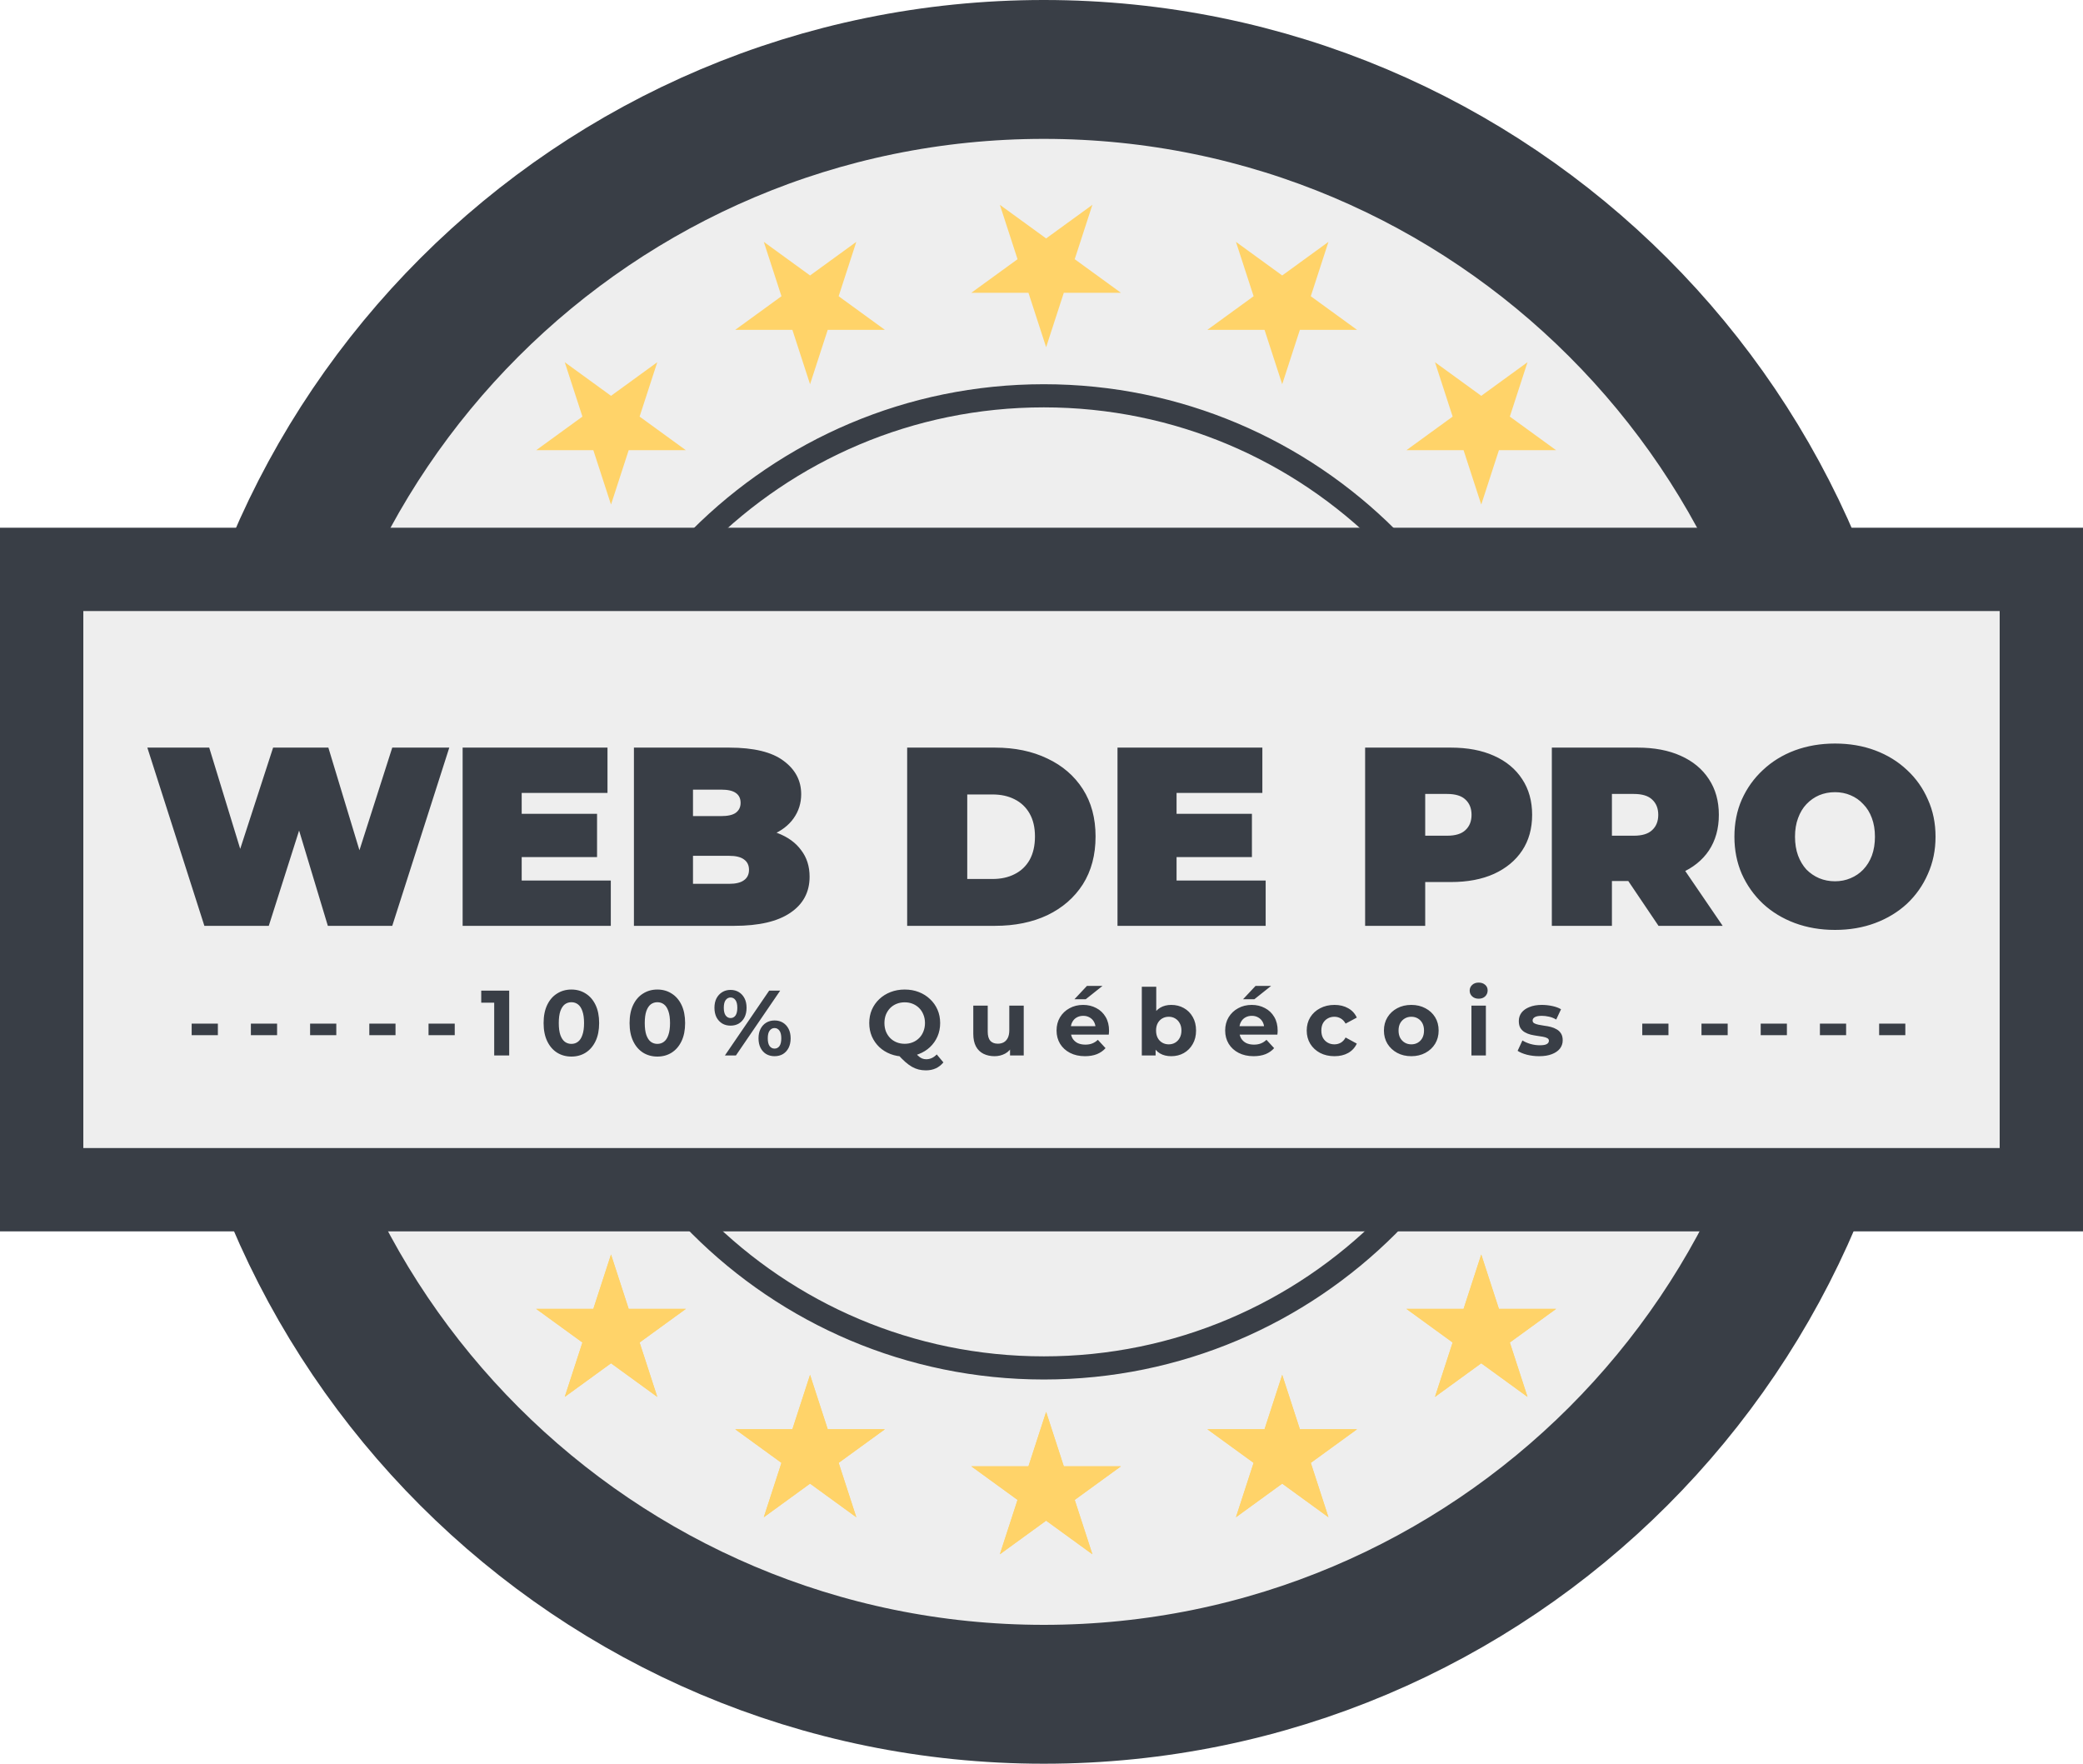
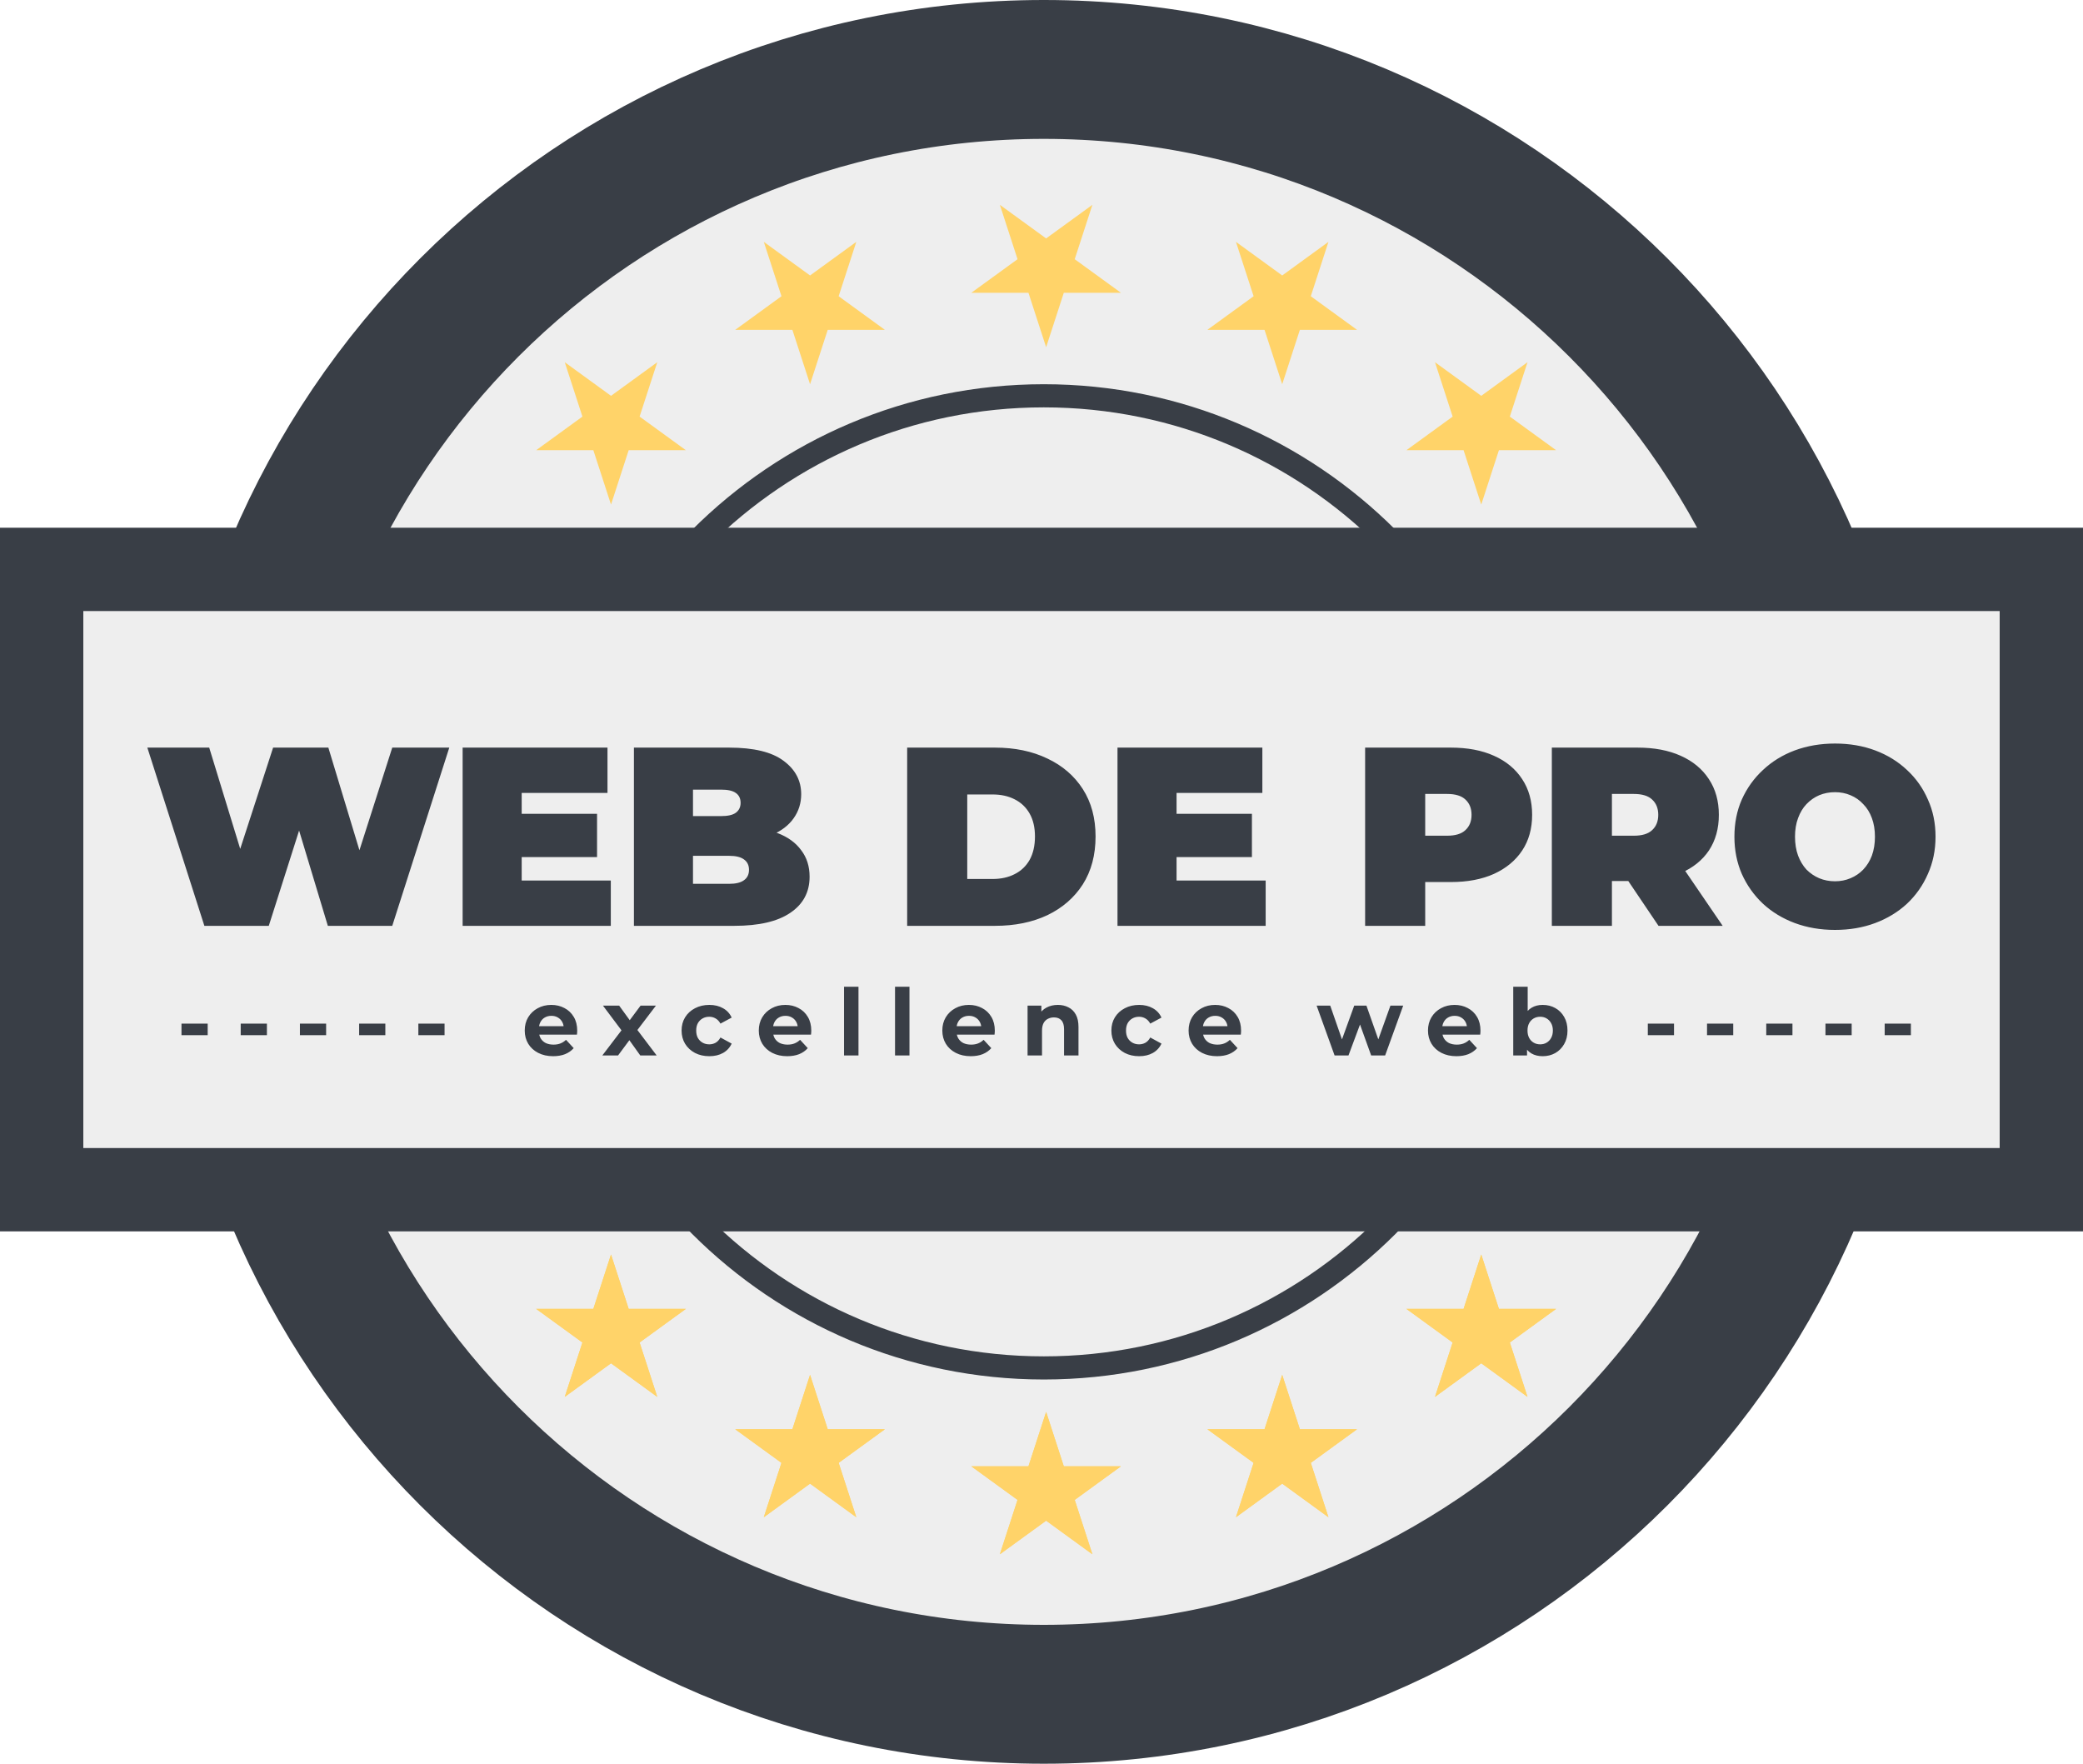
<svg xmlns="http://www.w3.org/2000/svg" width="450" height="381" viewBox="0 0 450 381" fill="none">
  <circle cx="225.5" cy="190.5" r="175.5" fill="#EEEEEE" stroke="#393E46" stroke-width="30" />
  <circle cx="225.5" cy="190.5" r="105" fill="#EEEEEE" stroke="#393E46" stroke-width="5" />
  <rect x="9" y="123" width="432" height="134" fill="#EEEEEE" stroke="#393E46" stroke-width="18" />
  <path d="M44.151 200L31.831 161.5H45.196L55.151 194.005H48.441L59.001 161.5H70.936L80.781 194.005H74.346L84.741 161.5H97.061L84.741 200H70.826L62.796 173.38H66.536L58.066 200H44.151ZM111.824 175.8H128.984V185.15H111.824V175.8ZM112.704 190.21H131.954V200H99.944V161.5H131.239V171.29H112.704V190.21ZM136.95 200V161.5H157.52C162.837 161.5 166.76 162.453 169.29 164.36C171.82 166.23 173.085 168.632 173.085 171.565C173.085 173.508 172.535 175.25 171.435 176.79C170.372 178.293 168.814 179.485 166.76 180.365C164.707 181.245 162.177 181.685 159.17 181.685L160.27 178.715C163.277 178.715 165.862 179.137 168.025 179.98C170.225 180.823 171.912 182.052 173.085 183.665C174.295 185.242 174.9 187.148 174.9 189.385C174.9 192.722 173.507 195.325 170.72 197.195C167.97 199.065 163.937 200 158.62 200H136.95ZM149.71 190.925H157.52C158.95 190.925 160.014 190.668 160.71 190.155C161.444 189.642 161.81 188.89 161.81 187.9C161.81 186.91 161.444 186.158 160.71 185.645C160.014 185.132 158.95 184.875 157.52 184.875H148.83V176.295H155.76C157.227 176.295 158.29 176.057 158.95 175.58C159.647 175.067 159.995 174.352 159.995 173.435C159.995 172.482 159.647 171.767 158.95 171.29C158.29 170.813 157.227 170.575 155.76 170.575H149.71V190.925ZM195.979 200V161.5H214.954C219.244 161.5 223.02 162.288 226.284 163.865C229.547 165.405 232.095 167.605 233.929 170.465C235.762 173.325 236.679 176.735 236.679 180.695C236.679 184.692 235.762 188.138 233.929 191.035C232.095 193.895 229.547 196.113 226.284 197.69C223.02 199.23 219.244 200 214.954 200H195.979ZM208.959 189.88H214.404C216.237 189.88 217.832 189.532 219.189 188.835C220.582 188.138 221.664 187.112 222.434 185.755C223.204 184.362 223.589 182.675 223.589 180.695C223.589 178.752 223.204 177.102 222.434 175.745C221.664 174.388 220.582 173.362 219.189 172.665C217.832 171.968 216.237 171.62 214.404 171.62H208.959V189.88ZM253.298 175.8H270.458V185.15H253.298V175.8ZM254.178 190.21H273.428V200H241.418V161.5H272.713V171.29H254.178V190.21ZM294.914 200V161.5H313.449C317.043 161.5 320.141 162.087 322.744 163.26C325.384 164.433 327.419 166.12 328.849 168.32C330.279 170.483 330.994 173.05 330.994 176.02C330.994 178.99 330.279 181.557 328.849 183.72C327.419 185.883 325.384 187.57 322.744 188.78C320.141 189.953 317.043 190.54 313.449 190.54H302.119L307.894 184.985V200H294.914ZM307.894 186.415L302.119 180.53H312.624C314.421 180.53 315.741 180.127 316.584 179.32C317.464 178.513 317.904 177.413 317.904 176.02C317.904 174.627 317.464 173.527 316.584 172.72C315.741 171.913 314.421 171.51 312.624 171.51H302.119L307.894 165.625V186.415ZM335.251 200V161.5H353.786C357.38 161.5 360.478 162.087 363.081 163.26C365.721 164.433 367.756 166.12 369.186 168.32C370.616 170.483 371.331 173.05 371.331 176.02C371.331 178.99 370.616 181.557 369.186 183.72C367.756 185.847 365.721 187.478 363.081 188.615C360.478 189.752 357.38 190.32 353.786 190.32H342.456L348.231 184.985V200H335.251ZM358.296 200L348.836 185.975H362.586L372.156 200H358.296ZM348.231 186.415L342.456 180.53H352.961C354.758 180.53 356.078 180.127 356.921 179.32C357.801 178.513 358.241 177.413 358.241 176.02C358.241 174.627 357.801 173.527 356.921 172.72C356.078 171.913 354.758 171.51 352.961 171.51H342.456L348.231 165.625V186.415ZM396.418 200.88C393.301 200.88 390.404 200.385 387.728 199.395C385.088 198.405 382.796 197.012 380.853 195.215C378.909 193.382 377.388 191.237 376.288 188.78C375.224 186.323 374.693 183.647 374.693 180.75C374.693 177.817 375.224 175.14 376.288 172.72C377.388 170.263 378.909 168.137 380.853 166.34C382.796 164.507 385.088 163.095 387.728 162.105C390.404 161.115 393.301 160.62 396.418 160.62C399.571 160.62 402.468 161.115 405.108 162.105C407.748 163.095 410.039 164.507 411.983 166.34C413.926 168.137 415.429 170.263 416.493 172.72C417.593 175.14 418.143 177.817 418.143 180.75C418.143 183.647 417.593 186.323 416.493 188.78C415.429 191.237 413.926 193.382 411.983 195.215C410.039 197.012 407.748 198.405 405.108 199.395C402.468 200.385 399.571 200.88 396.418 200.88ZM396.418 190.375C397.628 190.375 398.746 190.155 399.773 189.715C400.836 189.275 401.753 188.652 402.523 187.845C403.329 187.002 403.953 185.993 404.393 184.82C404.833 183.61 405.053 182.253 405.053 180.75C405.053 179.247 404.833 177.908 404.393 176.735C403.953 175.525 403.329 174.517 402.523 173.71C401.753 172.867 400.836 172.225 399.773 171.785C398.746 171.345 397.628 171.125 396.418 171.125C395.208 171.125 394.071 171.345 393.008 171.785C391.981 172.225 391.064 172.867 390.258 173.71C389.488 174.517 388.883 175.525 388.443 176.735C388.003 177.908 387.783 179.247 387.783 180.75C387.783 182.253 388.003 183.61 388.443 184.82C388.883 185.993 389.488 187.002 390.258 187.845C391.064 188.652 391.981 189.275 393.008 189.715C394.071 190.155 395.208 190.375 396.418 190.375Z" fill="#393E46" />
-   <path d="M41.407 223.62V221.12H47.067V223.62H41.407ZM54.2 223.62V221.12H59.86V223.62H54.2ZM66.993 223.62V221.12H72.653V223.62H66.993ZM79.786 223.62V221.12H85.446V223.62H79.786ZM92.579 223.62V221.12H98.239V223.62H92.579ZM106.764 228V215.2L108.164 216.6H103.964V214H110.004V228H106.764ZM123.436 228.24C122.29 228.24 121.263 227.96 120.356 227.4C119.45 226.827 118.736 226 118.216 224.92C117.696 223.84 117.436 222.533 117.436 221C117.436 219.467 117.696 218.16 118.216 217.08C118.736 216 119.45 215.18 120.356 214.62C121.263 214.047 122.29 213.76 123.436 213.76C124.596 213.76 125.623 214.047 126.516 214.62C127.423 215.18 128.136 216 128.656 217.08C129.176 218.16 129.436 219.467 129.436 221C129.436 222.533 129.176 223.84 128.656 224.92C128.136 226 127.423 226.827 126.516 227.4C125.623 227.96 124.596 228.24 123.436 228.24ZM123.436 225.5C123.983 225.5 124.456 225.347 124.856 225.04C125.27 224.733 125.59 224.247 125.816 223.58C126.056 222.913 126.176 222.053 126.176 221C126.176 219.947 126.056 219.087 125.816 218.42C125.59 217.753 125.27 217.267 124.856 216.96C124.456 216.653 123.983 216.5 123.436 216.5C122.903 216.5 122.43 216.653 122.016 216.96C121.616 217.267 121.296 217.753 121.056 218.42C120.83 219.087 120.716 219.947 120.716 221C120.716 222.053 120.83 222.913 121.056 223.58C121.296 224.247 121.616 224.733 122.016 225.04C122.43 225.347 122.903 225.5 123.436 225.5ZM142.01 228.24C140.864 228.24 139.837 227.96 138.93 227.4C138.024 226.827 137.31 226 136.79 224.92C136.27 223.84 136.01 222.533 136.01 221C136.01 219.467 136.27 218.16 136.79 217.08C137.31 216 138.024 215.18 138.93 214.62C139.837 214.047 140.864 213.76 142.01 213.76C143.17 213.76 144.197 214.047 145.09 214.62C145.997 215.18 146.71 216 147.23 217.08C147.75 218.16 148.01 219.467 148.01 221C148.01 222.533 147.75 223.84 147.23 224.92C146.71 226 145.997 226.827 145.09 227.4C144.197 227.96 143.17 228.24 142.01 228.24ZM142.01 225.5C142.557 225.5 143.03 225.347 143.43 225.04C143.844 224.733 144.164 224.247 144.39 223.58C144.63 222.913 144.75 222.053 144.75 221C144.75 219.947 144.63 219.087 144.39 218.42C144.164 217.753 143.844 217.267 143.43 216.96C143.03 216.653 142.557 216.5 142.01 216.5C141.477 216.5 141.004 216.653 140.59 216.96C140.19 217.267 139.87 217.753 139.63 218.42C139.404 219.087 139.29 219.947 139.29 221C139.29 222.053 139.404 222.913 139.63 223.58C139.87 224.247 140.19 224.733 140.59 225.04C141.004 225.347 141.477 225.5 142.01 225.5ZM156.605 228L166.165 214H168.545L158.985 228H156.605ZM157.825 221.56C157.145 221.56 156.545 221.407 156.025 221.1C155.505 220.78 155.091 220.333 154.785 219.76C154.491 219.173 154.345 218.487 154.345 217.7C154.345 216.913 154.491 216.233 154.785 215.66C155.091 215.087 155.505 214.64 156.025 214.32C156.545 214 157.145 213.84 157.825 213.84C158.505 213.84 159.105 214 159.625 214.32C160.145 214.64 160.551 215.087 160.845 215.66C161.138 216.233 161.285 216.913 161.285 217.7C161.285 218.487 161.138 219.173 160.845 219.76C160.551 220.333 160.145 220.78 159.625 221.1C159.105 221.407 158.505 221.56 157.825 221.56ZM157.825 219.92C158.265 219.92 158.618 219.74 158.885 219.38C159.151 219.007 159.285 218.447 159.285 217.7C159.285 216.953 159.151 216.4 158.885 216.04C158.618 215.667 158.265 215.48 157.825 215.48C157.398 215.48 157.045 215.667 156.765 216.04C156.498 216.4 156.365 216.953 156.365 217.7C156.365 218.433 156.498 218.987 156.765 219.36C157.045 219.733 157.398 219.92 157.825 219.92ZM167.325 228.16C166.658 228.16 166.058 228.007 165.525 227.7C165.005 227.38 164.598 226.933 164.305 226.36C164.011 225.773 163.865 225.087 163.865 224.3C163.865 223.513 164.011 222.833 164.305 222.26C164.598 221.687 165.005 221.24 165.525 220.92C166.058 220.6 166.658 220.44 167.325 220.44C168.018 220.44 168.625 220.6 169.145 220.92C169.665 221.24 170.071 221.687 170.365 222.26C170.658 222.833 170.805 223.513 170.805 224.3C170.805 225.087 170.658 225.773 170.365 226.36C170.071 226.933 169.665 227.38 169.145 227.7C168.625 228.007 168.018 228.16 167.325 228.16ZM167.325 226.52C167.765 226.52 168.118 226.34 168.385 225.98C168.651 225.607 168.785 225.047 168.785 224.3C168.785 223.567 168.651 223.013 168.385 222.64C168.118 222.267 167.765 222.08 167.325 222.08C166.898 222.08 166.545 222.267 166.265 222.64C165.998 223 165.865 223.553 165.865 224.3C165.865 225.047 165.998 225.607 166.265 225.98C166.545 226.34 166.898 226.52 167.325 226.52ZM195.448 228.24C194.354 228.24 193.334 228.06 192.388 227.7C191.454 227.34 190.641 226.833 189.948 226.18C189.268 225.527 188.734 224.76 188.348 223.88C187.974 223 187.788 222.04 187.788 221C187.788 219.96 187.974 219 188.348 218.12C188.734 217.24 189.274 216.473 189.968 215.82C190.661 215.167 191.474 214.66 192.408 214.3C193.341 213.94 194.354 213.76 195.448 213.76C196.554 213.76 197.568 213.94 198.488 214.3C199.421 214.66 200.228 215.167 200.908 215.82C201.601 216.46 202.141 217.22 202.528 218.1C202.914 218.98 203.108 219.947 203.108 221C203.108 222.04 202.914 223.007 202.528 223.9C202.141 224.78 201.601 225.547 200.908 226.2C200.228 226.84 199.421 227.34 198.488 227.7C197.568 228.06 196.554 228.24 195.448 228.24ZM200.028 231.22C199.481 231.22 198.961 231.16 198.468 231.04C197.988 230.92 197.508 230.727 197.028 230.46C196.561 230.193 196.068 229.833 195.548 229.38C195.041 228.927 194.488 228.367 193.888 227.7L197.288 226.84C197.648 227.333 197.981 227.727 198.288 228.02C198.594 228.313 198.888 228.52 199.168 228.64C199.461 228.76 199.768 228.82 200.088 228.82C200.941 228.82 201.701 228.473 202.368 227.78L203.808 229.5C202.861 230.647 201.601 231.22 200.028 231.22ZM195.448 225.48C196.074 225.48 196.648 225.373 197.168 225.16C197.701 224.947 198.168 224.64 198.568 224.24C198.968 223.84 199.274 223.367 199.488 222.82C199.714 222.26 199.828 221.653 199.828 221C199.828 220.333 199.714 219.727 199.488 219.18C199.274 218.633 198.968 218.16 198.568 217.76C198.168 217.36 197.701 217.053 197.168 216.84C196.648 216.627 196.074 216.52 195.448 216.52C194.821 216.52 194.241 216.627 193.708 216.84C193.174 217.053 192.708 217.36 192.308 217.76C191.921 218.16 191.614 218.633 191.388 219.18C191.174 219.727 191.068 220.333 191.068 221C191.068 221.653 191.174 222.26 191.388 222.82C191.614 223.367 191.921 223.84 192.308 224.24C192.708 224.64 193.174 224.947 193.708 225.16C194.241 225.373 194.821 225.48 195.448 225.48ZM214.863 228.16C213.969 228.16 213.169 227.987 212.463 227.64C211.769 227.293 211.229 226.767 210.843 226.06C210.456 225.34 210.263 224.427 210.263 223.32V217.24H213.383V222.86C213.383 223.753 213.569 224.413 213.943 224.84C214.329 225.253 214.869 225.46 215.563 225.46C216.043 225.46 216.469 225.36 216.843 225.16C217.216 224.947 217.509 224.627 217.723 224.2C217.936 223.76 218.043 223.213 218.043 222.56V217.24H221.163V228H218.203V225.04L218.743 225.9C218.383 226.647 217.849 227.213 217.143 227.6C216.449 227.973 215.689 228.16 214.863 228.16ZM234.393 228.16C233.167 228.16 232.087 227.92 231.153 227.44C230.233 226.96 229.52 226.307 229.013 225.48C228.507 224.64 228.253 223.687 228.253 222.62C228.253 221.54 228.5 220.587 228.993 219.76C229.5 218.92 230.187 218.267 231.053 217.8C231.92 217.32 232.9 217.08 233.993 217.08C235.047 217.08 235.993 217.307 236.833 217.76C237.687 218.2 238.36 218.84 238.853 219.68C239.347 220.507 239.593 221.5 239.593 222.66C239.593 222.78 239.587 222.92 239.573 223.08C239.56 223.227 239.547 223.367 239.533 223.5H230.793V221.68H237.893L236.693 222.22C236.693 221.66 236.58 221.173 236.353 220.76C236.127 220.347 235.813 220.027 235.413 219.8C235.013 219.56 234.547 219.44 234.013 219.44C233.48 219.44 233.007 219.56 232.593 219.8C232.193 220.027 231.88 220.353 231.653 220.78C231.427 221.193 231.313 221.687 231.313 222.26V222.74C231.313 223.327 231.44 223.847 231.693 224.3C231.96 224.74 232.327 225.08 232.793 225.32C233.273 225.547 233.833 225.66 234.473 225.66C235.047 225.66 235.547 225.573 235.973 225.4C236.413 225.227 236.813 224.967 237.173 224.62L238.833 226.42C238.34 226.98 237.72 227.413 236.973 227.72C236.227 228.013 235.367 228.16 234.393 228.16ZM232.113 215.86L234.813 212.98H238.173L234.553 215.86H232.113ZM253.03 228.16C252.084 228.16 251.27 227.96 250.59 227.56C249.91 227.16 249.39 226.553 249.03 225.74C248.67 224.913 248.49 223.873 248.49 222.62C248.49 221.353 248.677 220.313 249.05 219.5C249.437 218.687 249.97 218.08 250.65 217.68C251.33 217.28 252.124 217.08 253.03 217.08C254.044 217.08 254.95 217.307 255.75 217.76C256.564 218.213 257.204 218.853 257.67 219.68C258.15 220.507 258.39 221.487 258.39 222.62C258.39 223.74 258.15 224.713 257.67 225.54C257.204 226.367 256.564 227.013 255.75 227.48C254.95 227.933 254.044 228.16 253.03 228.16ZM246.67 228V213.16H249.79V219.42L249.59 222.6L249.65 225.8V228H246.67ZM252.49 225.6C253.01 225.6 253.47 225.48 253.87 225.24C254.284 225 254.61 224.66 254.85 224.22C255.104 223.767 255.23 223.233 255.23 222.62C255.23 221.993 255.104 221.46 254.85 221.02C254.61 220.58 254.284 220.24 253.87 220C253.47 219.76 253.01 219.64 252.49 219.64C251.97 219.64 251.504 219.76 251.09 220C250.677 220.24 250.35 220.58 250.11 221.02C249.87 221.46 249.75 221.993 249.75 222.62C249.75 223.233 249.87 223.767 250.11 224.22C250.35 224.66 250.677 225 251.09 225.24C251.504 225.48 251.97 225.6 252.49 225.6ZM270.819 228.16C269.592 228.16 268.512 227.92 267.579 227.44C266.659 226.96 265.946 226.307 265.439 225.48C264.932 224.64 264.679 223.687 264.679 222.62C264.679 221.54 264.926 220.587 265.419 219.76C265.926 218.92 266.612 218.267 267.479 217.8C268.346 217.32 269.326 217.08 270.419 217.08C271.472 217.08 272.419 217.307 273.259 217.76C274.112 218.2 274.786 218.84 275.279 219.68C275.772 220.507 276.019 221.5 276.019 222.66C276.019 222.78 276.012 222.92 275.999 223.08C275.986 223.227 275.972 223.367 275.959 223.5H267.219V221.68H274.319L273.119 222.22C273.119 221.66 273.006 221.173 272.779 220.76C272.552 220.347 272.239 220.027 271.839 219.8C271.439 219.56 270.972 219.44 270.439 219.44C269.906 219.44 269.432 219.56 269.019 219.8C268.619 220.027 268.306 220.353 268.079 220.78C267.852 221.193 267.739 221.687 267.739 222.26V222.74C267.739 223.327 267.866 223.847 268.119 224.3C268.386 224.74 268.752 225.08 269.219 225.32C269.699 225.547 270.259 225.66 270.899 225.66C271.472 225.66 271.972 225.573 272.399 225.4C272.839 225.227 273.239 224.967 273.599 224.62L275.259 226.42C274.766 226.98 274.146 227.413 273.399 227.72C272.652 228.013 271.792 228.16 270.819 228.16ZM268.539 215.86L271.239 212.98H274.599L270.979 215.86H268.539ZM288.296 228.16C287.136 228.16 286.103 227.927 285.196 227.46C284.29 226.98 283.576 226.32 283.056 225.48C282.55 224.64 282.296 223.687 282.296 222.62C282.296 221.54 282.55 220.587 283.056 219.76C283.576 218.92 284.29 218.267 285.196 217.8C286.103 217.32 287.136 217.08 288.296 217.08C289.43 217.08 290.416 217.32 291.256 217.8C292.096 218.267 292.716 218.94 293.116 219.82L290.696 221.12C290.416 220.613 290.063 220.24 289.636 220C289.223 219.76 288.77 219.64 288.276 219.64C287.743 219.64 287.263 219.76 286.836 220C286.41 220.24 286.07 220.58 285.816 221.02C285.576 221.46 285.456 221.993 285.456 222.62C285.456 223.247 285.576 223.78 285.816 224.22C286.07 224.66 286.41 225 286.836 225.24C287.263 225.48 287.743 225.6 288.276 225.6C288.77 225.6 289.223 225.487 289.636 225.26C290.063 225.02 290.416 224.64 290.696 224.12L293.116 225.44C292.716 226.307 292.096 226.98 291.256 227.46C290.416 227.927 289.43 228.16 288.296 228.16ZM304.896 228.16C303.749 228.16 302.729 227.92 301.836 227.44C300.956 226.96 300.256 226.307 299.736 225.48C299.229 224.64 298.976 223.687 298.976 222.62C298.976 221.54 299.229 220.587 299.736 219.76C300.256 218.92 300.956 218.267 301.836 217.8C302.729 217.32 303.749 217.08 304.896 217.08C306.029 217.08 307.043 217.32 307.936 217.8C308.829 218.267 309.529 218.913 310.036 219.74C310.543 220.567 310.796 221.527 310.796 222.62C310.796 223.687 310.543 224.64 310.036 225.48C309.529 226.307 308.829 226.96 307.936 227.44C307.043 227.92 306.029 228.16 304.896 228.16ZM304.896 225.6C305.416 225.6 305.883 225.48 306.296 225.24C306.709 225 307.036 224.66 307.276 224.22C307.516 223.767 307.636 223.233 307.636 222.62C307.636 221.993 307.516 221.46 307.276 221.02C307.036 220.58 306.709 220.24 306.296 220C305.883 219.76 305.416 219.64 304.896 219.64C304.376 219.64 303.909 219.76 303.496 220C303.083 220.24 302.749 220.58 302.496 221.02C302.256 221.46 302.136 221.993 302.136 222.62C302.136 223.233 302.256 223.767 302.496 224.22C302.749 224.66 303.083 225 303.496 225.24C303.909 225.48 304.376 225.6 304.896 225.6ZM317.881 228V217.24H321.001V228H317.881ZM319.441 215.74C318.868 215.74 318.401 215.573 318.041 215.24C317.681 214.907 317.501 214.493 317.501 214C317.501 213.507 317.681 213.093 318.041 212.76C318.401 212.427 318.868 212.26 319.441 212.26C320.015 212.26 320.481 212.42 320.841 212.74C321.201 213.047 321.381 213.447 321.381 213.94C321.381 214.46 321.201 214.893 320.841 215.24C320.495 215.573 320.028 215.74 319.441 215.74ZM332.517 228.16C331.597 228.16 330.71 228.053 329.857 227.84C329.017 227.613 328.35 227.333 327.857 227L328.897 224.76C329.39 225.067 329.97 225.32 330.637 225.52C331.317 225.707 331.984 225.8 332.637 225.8C333.357 225.8 333.864 225.713 334.157 225.54C334.464 225.367 334.617 225.127 334.617 224.82C334.617 224.567 334.497 224.38 334.257 224.26C334.03 224.127 333.724 224.027 333.337 223.96C332.95 223.893 332.524 223.827 332.057 223.76C331.604 223.693 331.144 223.607 330.677 223.5C330.21 223.38 329.784 223.207 329.397 222.98C329.01 222.753 328.697 222.447 328.457 222.06C328.23 221.673 328.117 221.173 328.117 220.56C328.117 219.88 328.31 219.28 328.697 218.76C329.097 218.24 329.67 217.833 330.417 217.54C331.164 217.233 332.057 217.08 333.097 217.08C333.83 217.08 334.577 217.16 335.337 217.32C336.097 217.48 336.73 217.713 337.237 218.02L336.197 220.24C335.677 219.933 335.15 219.727 334.617 219.62C334.097 219.5 333.59 219.44 333.097 219.44C332.404 219.44 331.897 219.533 331.577 219.72C331.257 219.907 331.097 220.147 331.097 220.44C331.097 220.707 331.21 220.907 331.437 221.04C331.677 221.173 331.99 221.28 332.377 221.36C332.764 221.44 333.184 221.513 333.637 221.58C334.104 221.633 334.57 221.72 335.037 221.84C335.504 221.96 335.924 222.133 336.297 222.36C336.684 222.573 336.997 222.873 337.237 223.26C337.477 223.633 337.597 224.127 337.597 224.74C337.597 225.407 337.397 226 336.997 226.52C336.597 227.027 336.017 227.427 335.257 227.72C334.51 228.013 333.597 228.16 332.517 228.16ZM354.786 223.62V221.12H360.446V223.62H354.786ZM367.579 223.62V221.12H373.239V223.62H367.579ZM380.372 223.62V221.12H386.032V223.62H380.372ZM393.165 223.62V221.12H398.825V223.62H393.165ZM405.958 223.62V221.12H411.618V223.62H405.958Z" fill="#393E46" />
+   <path d="M39.208 223.62V221.12H44.868V223.62H39.208ZM52.001 223.62V221.12H57.661V223.62H52.001ZM64.794 223.62V221.12H70.454V223.62H64.794ZM77.587 223.62V221.12H83.247V223.62H77.587ZM90.38 223.62V221.12H96.04V223.62H90.38ZM119.499 228.16C118.272 228.16 117.192 227.92 116.259 227.44C115.339 226.96 114.625 226.307 114.119 225.48C113.612 224.64 113.359 223.687 113.359 222.62C113.359 221.54 113.605 220.587 114.099 219.76C114.605 218.92 115.292 218.267 116.159 217.8C117.025 217.32 118.005 217.08 119.099 217.08C120.152 217.08 121.099 217.307 121.939 217.76C122.792 218.2 123.465 218.84 123.959 219.68C124.452 220.507 124.699 221.5 124.699 222.66C124.699 222.78 124.692 222.92 124.679 223.08C124.665 223.227 124.652 223.367 124.639 223.5H115.899V221.68H122.999L121.799 222.22C121.799 221.66 121.685 221.173 121.459 220.76C121.232 220.347 120.919 220.027 120.519 219.8C120.119 219.56 119.652 219.44 119.119 219.44C118.585 219.44 118.112 219.56 117.699 219.8C117.299 220.027 116.985 220.353 116.759 220.78C116.532 221.193 116.419 221.687 116.419 222.26V222.74C116.419 223.327 116.545 223.847 116.799 224.3C117.065 224.74 117.432 225.08 117.899 225.32C118.379 225.547 118.939 225.66 119.579 225.66C120.152 225.66 120.652 225.573 121.079 225.4C121.519 225.227 121.919 224.967 122.279 224.62L123.939 226.42C123.445 226.98 122.825 227.413 122.079 227.72C121.332 228.013 120.472 228.16 119.499 228.16ZM130.123 228L134.943 221.68L134.883 223.4L130.263 217.24H133.763L136.683 221.26L135.363 221.3L138.383 217.24H141.703L137.063 223.34V221.66L141.863 228H138.323L135.263 223.72L136.563 223.9L133.523 228H130.123ZM153.245 228.16C152.085 228.16 151.052 227.927 150.145 227.46C149.239 226.98 148.525 226.32 148.005 225.48C147.499 224.64 147.245 223.687 147.245 222.62C147.245 221.54 147.499 220.587 148.005 219.76C148.525 218.92 149.239 218.267 150.145 217.8C151.052 217.32 152.085 217.08 153.245 217.08C154.379 217.08 155.365 217.32 156.205 217.8C157.045 218.267 157.665 218.94 158.065 219.82L155.645 221.12C155.365 220.613 155.012 220.24 154.585 220C154.172 219.76 153.719 219.64 153.225 219.64C152.692 219.64 152.212 219.76 151.785 220C151.359 220.24 151.019 220.58 150.765 221.02C150.525 221.46 150.405 221.993 150.405 222.62C150.405 223.247 150.525 223.78 150.765 224.22C151.019 224.66 151.359 225 151.785 225.24C152.212 225.48 152.692 225.6 153.225 225.6C153.719 225.6 154.172 225.487 154.585 225.26C155.012 225.02 155.365 224.64 155.645 224.12L158.065 225.44C157.665 226.307 157.045 226.98 156.205 227.46C155.365 227.927 154.379 228.16 153.245 228.16ZM170.065 228.16C168.838 228.16 167.758 227.92 166.825 227.44C165.905 226.96 165.192 226.307 164.685 225.48C164.178 224.64 163.925 223.687 163.925 222.62C163.925 221.54 164.172 220.587 164.665 219.76C165.172 218.92 165.858 218.267 166.725 217.8C167.592 217.32 168.572 217.08 169.665 217.08C170.718 217.08 171.665 217.307 172.505 217.76C173.358 218.2 174.032 218.84 174.525 219.68C175.018 220.507 175.265 221.5 175.265 222.66C175.265 222.78 175.258 222.92 175.245 223.08C175.232 223.227 175.218 223.367 175.205 223.5H166.465V221.68H173.565L172.365 222.22C172.365 221.66 172.252 221.173 172.025 220.76C171.798 220.347 171.485 220.027 171.085 219.8C170.685 219.56 170.218 219.44 169.685 219.44C169.152 219.44 168.678 219.56 168.265 219.8C167.865 220.027 167.552 220.353 167.325 220.78C167.098 221.193 166.985 221.687 166.985 222.26V222.74C166.985 223.327 167.112 223.847 167.365 224.3C167.632 224.74 167.998 225.08 168.465 225.32C168.945 225.547 169.505 225.66 170.145 225.66C170.718 225.66 171.218 225.573 171.645 225.4C172.085 225.227 172.485 224.967 172.845 224.62L174.505 226.42C174.012 226.98 173.392 227.413 172.645 227.72C171.898 228.013 171.038 228.16 170.065 228.16ZM182.342 228V213.16H185.462V228H182.342ZM193.358 228V213.16H196.478V228H193.358ZM209.714 228.16C208.487 228.16 207.407 227.92 206.474 227.44C205.554 226.96 204.84 226.307 204.334 225.48C203.827 224.64 203.574 223.687 203.574 222.62C203.574 221.54 203.82 220.587 204.314 219.76C204.82 218.92 205.507 218.267 206.374 217.8C207.24 217.32 208.22 217.08 209.314 217.08C210.367 217.08 211.314 217.307 212.154 217.76C213.007 218.2 213.68 218.84 214.174 219.68C214.667 220.507 214.914 221.5 214.914 222.66C214.914 222.78 214.907 222.92 214.894 223.08C214.88 223.227 214.867 223.367 214.854 223.5H206.114V221.68H213.214L212.014 222.22C212.014 221.66 211.9 221.173 211.674 220.76C211.447 220.347 211.134 220.027 210.734 219.8C210.334 219.56 209.867 219.44 209.334 219.44C208.8 219.44 208.327 219.56 207.914 219.8C207.514 220.027 207.2 220.353 206.974 220.78C206.747 221.193 206.634 221.687 206.634 222.26V222.74C206.634 223.327 206.76 223.847 207.014 224.3C207.28 224.74 207.647 225.08 208.114 225.32C208.594 225.547 209.154 225.66 209.794 225.66C210.367 225.66 210.867 225.573 211.294 225.4C211.734 225.227 212.134 224.967 212.494 224.62L214.154 226.42C213.66 226.98 213.04 227.413 212.294 227.72C211.547 228.013 210.687 228.16 209.714 228.16ZM228.531 217.08C229.384 217.08 230.144 217.253 230.811 217.6C231.491 217.933 232.024 218.453 232.411 219.16C232.797 219.853 232.991 220.747 232.991 221.84V228H229.871V222.32C229.871 221.453 229.677 220.813 229.291 220.4C228.917 219.987 228.384 219.78 227.691 219.78C227.197 219.78 226.751 219.887 226.351 220.1C225.964 220.3 225.657 220.613 225.431 221.04C225.217 221.467 225.111 222.013 225.111 222.68V228H221.991V217.24H224.971V220.22L224.411 219.32C224.797 218.6 225.351 218.047 226.071 217.66C226.791 217.273 227.611 217.08 228.531 217.08ZM246.097 228.16C244.937 228.16 243.904 227.927 242.997 227.46C242.09 226.98 241.377 226.32 240.857 225.48C240.35 224.64 240.097 223.687 240.097 222.62C240.097 221.54 240.35 220.587 240.857 219.76C241.377 218.92 242.09 218.267 242.997 217.8C243.904 217.32 244.937 217.08 246.097 217.08C247.23 217.08 248.217 217.32 249.057 217.8C249.897 218.267 250.517 218.94 250.917 219.82L248.497 221.12C248.217 220.613 247.864 220.24 247.437 220C247.024 219.76 246.57 219.64 246.077 219.64C245.544 219.64 245.064 219.76 244.637 220C244.21 220.24 243.87 220.58 243.617 221.02C243.377 221.46 243.257 221.993 243.257 222.62C243.257 223.247 243.377 223.78 243.617 224.22C243.87 224.66 244.21 225 244.637 225.24C245.064 225.48 245.544 225.6 246.077 225.6C246.57 225.6 247.024 225.487 247.437 225.26C247.864 225.02 248.217 224.64 248.497 224.12L250.917 225.44C250.517 226.307 249.897 226.98 249.057 227.46C248.217 227.927 247.23 228.16 246.097 228.16ZM262.917 228.16C261.69 228.16 260.61 227.92 259.677 227.44C258.757 226.96 258.043 226.307 257.537 225.48C257.03 224.64 256.777 223.687 256.777 222.62C256.777 221.54 257.023 220.587 257.517 219.76C258.023 218.92 258.71 218.267 259.577 217.8C260.443 217.32 261.423 217.08 262.517 217.08C263.57 217.08 264.517 217.307 265.357 217.76C266.21 218.2 266.883 218.84 267.377 219.68C267.87 220.507 268.117 221.5 268.117 222.66C268.117 222.78 268.11 222.92 268.097 223.08C268.083 223.227 268.07 223.367 268.057 223.5H259.317V221.68H266.417L265.217 222.22C265.217 221.66 265.103 221.173 264.877 220.76C264.65 220.347 264.337 220.027 263.937 219.8C263.537 219.56 263.07 219.44 262.537 219.44C262.003 219.44 261.53 219.56 261.117 219.8C260.717 220.027 260.403 220.353 260.177 220.78C259.95 221.193 259.837 221.687 259.837 222.26V222.74C259.837 223.327 259.963 223.847 260.217 224.3C260.483 224.74 260.85 225.08 261.317 225.32C261.797 225.547 262.357 225.66 262.997 225.66C263.57 225.66 264.07 225.573 264.497 225.4C264.937 225.227 265.337 224.967 265.697 224.62L267.357 226.42C266.863 226.98 266.243 227.413 265.497 227.72C264.75 228.013 263.89 228.16 262.917 228.16ZM288.318 228L284.438 217.24H287.378L290.598 226.5H289.198L292.558 217.24H295.198L298.458 226.5H297.058L300.378 217.24H303.138L299.238 228H296.218L293.358 220.06H294.278L291.318 228H288.318ZM314.635 228.16C313.409 228.16 312.329 227.92 311.395 227.44C310.475 226.96 309.762 226.307 309.255 225.48C308.749 224.64 308.495 223.687 308.495 222.62C308.495 221.54 308.742 220.587 309.235 219.76C309.742 218.92 310.429 218.267 311.295 217.8C312.162 217.32 313.142 217.08 314.235 217.08C315.289 217.08 316.235 217.307 317.075 217.76C317.929 218.2 318.602 218.84 319.095 219.68C319.589 220.507 319.835 221.5 319.835 222.66C319.835 222.78 319.829 222.92 319.815 223.08C319.802 223.227 319.789 223.367 319.775 223.5H311.035V221.68H318.135L316.935 222.22C316.935 221.66 316.822 221.173 316.595 220.76C316.369 220.347 316.055 220.027 315.655 219.8C315.255 219.56 314.789 219.44 314.255 219.44C313.722 219.44 313.249 219.56 312.835 219.8C312.435 220.027 312.122 220.353 311.895 220.78C311.669 221.193 311.555 221.687 311.555 222.26V222.74C311.555 223.327 311.682 223.847 311.935 224.3C312.202 224.74 312.569 225.08 313.035 225.32C313.515 225.547 314.075 225.66 314.715 225.66C315.289 225.66 315.789 225.573 316.215 225.4C316.655 225.227 317.055 224.967 317.415 224.62L319.075 226.42C318.582 226.98 317.962 227.413 317.215 227.72C316.469 228.013 315.609 228.16 314.635 228.16ZM333.273 228.16C332.326 228.16 331.513 227.96 330.833 227.56C330.153 227.16 329.633 226.553 329.273 225.74C328.913 224.913 328.733 223.873 328.733 222.62C328.733 221.353 328.919 220.313 329.293 219.5C329.679 218.687 330.213 218.08 330.893 217.68C331.573 217.28 332.366 217.08 333.273 217.08C334.286 217.08 335.193 217.307 335.993 217.76C336.806 218.213 337.446 218.853 337.913 219.68C338.393 220.507 338.633 221.487 338.633 222.62C338.633 223.74 338.393 224.713 337.913 225.54C337.446 226.367 336.806 227.013 335.993 227.48C335.193 227.933 334.286 228.16 333.273 228.16ZM326.913 228V213.16H330.033V219.42L329.833 222.6L329.893 225.8V228H326.913ZM332.733 225.6C333.253 225.6 333.713 225.48 334.113 225.24C334.526 225 334.853 224.66 335.093 224.22C335.346 223.767 335.473 223.233 335.473 222.62C335.473 221.993 335.346 221.46 335.093 221.02C334.853 220.58 334.526 220.24 334.113 220C333.713 219.76 333.253 219.64 332.733 219.64C332.213 219.64 331.746 219.76 331.333 220C330.919 220.24 330.593 220.58 330.353 221.02C330.113 221.46 329.993 221.993 329.993 222.62C329.993 223.233 330.113 223.767 330.353 224.22C330.593 224.66 330.919 225 331.333 225.24C331.746 225.48 332.213 225.6 332.733 225.6ZM355.985 223.62V221.12H361.645V223.62H355.985ZM368.778 223.62V221.12H374.438V223.62H368.778ZM381.571 223.62V221.12H387.231V223.62H381.571ZM394.364 223.62V221.12H400.024V223.62H394.364ZM407.157 223.62V221.12H412.817V223.62H407.157Z" fill="#393E46" />
  <path d="M226 305L229.817 316.747L242.168 316.747L232.176 324.007L235.992 335.753L226 328.493L216.008 335.753L219.824 324.007L209.832 316.747L222.183 316.747L226 305Z" fill="#FFD369" />
  <path d="M277 297L280.817 308.747L293.168 308.747L283.176 316.007L286.992 327.753L277 320.493L267.008 327.753L270.824 316.007L260.832 308.747L273.183 308.747L277 297Z" fill="#FFD369" />
  <path d="M175 297L178.817 308.747L191.168 308.747L181.176 316.007L184.992 327.753L175 320.493L165.008 327.753L168.824 316.007L158.832 308.747L171.183 308.747L175 297Z" fill="#FFD369" />
  <path d="M320 271L323.817 282.747L336.168 282.747L326.176 290.007L329.992 301.753L320 294.493L310.008 301.753L313.824 290.007L303.832 282.747L316.183 282.747L320 271Z" fill="#FFD369" />
  <path d="M132 271L135.817 282.747L148.168 282.747L138.176 290.007L141.992 301.753L132 294.493L122.008 301.753L125.824 290.007L115.832 282.747L128.183 282.747L132 271Z" fill="#FFD369" />
  <path d="M226 305L229.817 316.747L242.168 316.747L232.176 324.007L235.992 335.753L226 328.493L216.008 335.753L219.824 324.007L209.832 316.747L222.183 316.747L226 305Z" fill="#FFD369" />
  <path d="M277 297L280.817 308.747L293.168 308.747L283.176 316.007L286.992 327.753L277 320.493L267.008 327.753L270.824 316.007L260.832 308.747L273.183 308.747L277 297Z" fill="#FFD369" />
  <path d="M175 297L178.817 308.747L191.168 308.747L181.176 316.007L184.992 327.753L175 320.493L165.008 327.753L168.824 316.007L158.832 308.747L171.183 308.747L175 297Z" fill="#FFD369" />
  <path d="M320 271L323.817 282.747L336.168 282.747L326.176 290.007L329.992 301.753L320 294.493L310.008 301.753L313.824 290.007L303.832 282.747L316.183 282.747L320 271Z" fill="#FFD369" />
  <path d="M132 271L135.817 282.747L148.168 282.747L138.176 290.007L141.992 301.753L132 294.493L122.008 301.753L125.824 290.007L115.832 282.747L128.183 282.747L132 271Z" fill="#FFD369" />
  <path d="M226 75L229.817 63.253L242.168 63.253L232.176 55.993L235.992 44.247L226 51.507L216.008 44.247L219.824 55.993L209.832 63.253L222.183 63.253L226 75Z" fill="#FFD369" />
  <path d="M277 83L280.817 71.253L293.168 71.253L283.176 63.993L286.992 52.247L277 59.507L267.008 52.247L270.824 63.993L260.832 71.253L273.183 71.253L277 83Z" fill="#FFD369" />
  <path d="M175 83L178.817 71.253L191.168 71.253L181.176 63.993L184.992 52.247L175 59.507L165.008 52.247L168.824 63.993L158.832 71.253L171.183 71.253L175 83Z" fill="#FFD369" />
  <path d="M320 109L323.817 97.253L336.168 97.253L326.176 89.993L329.992 78.247L320 85.507L310.008 78.247L313.824 89.993L303.832 97.253L316.183 97.253L320 109Z" fill="#FFD369" />
  <path d="M132 109L135.817 97.253L148.168 97.253L138.176 89.993L141.992 78.247L132 85.507L122.008 78.247L125.824 89.993L115.832 97.253L128.183 97.253L132 109Z" fill="#FFD369" />
</svg>
